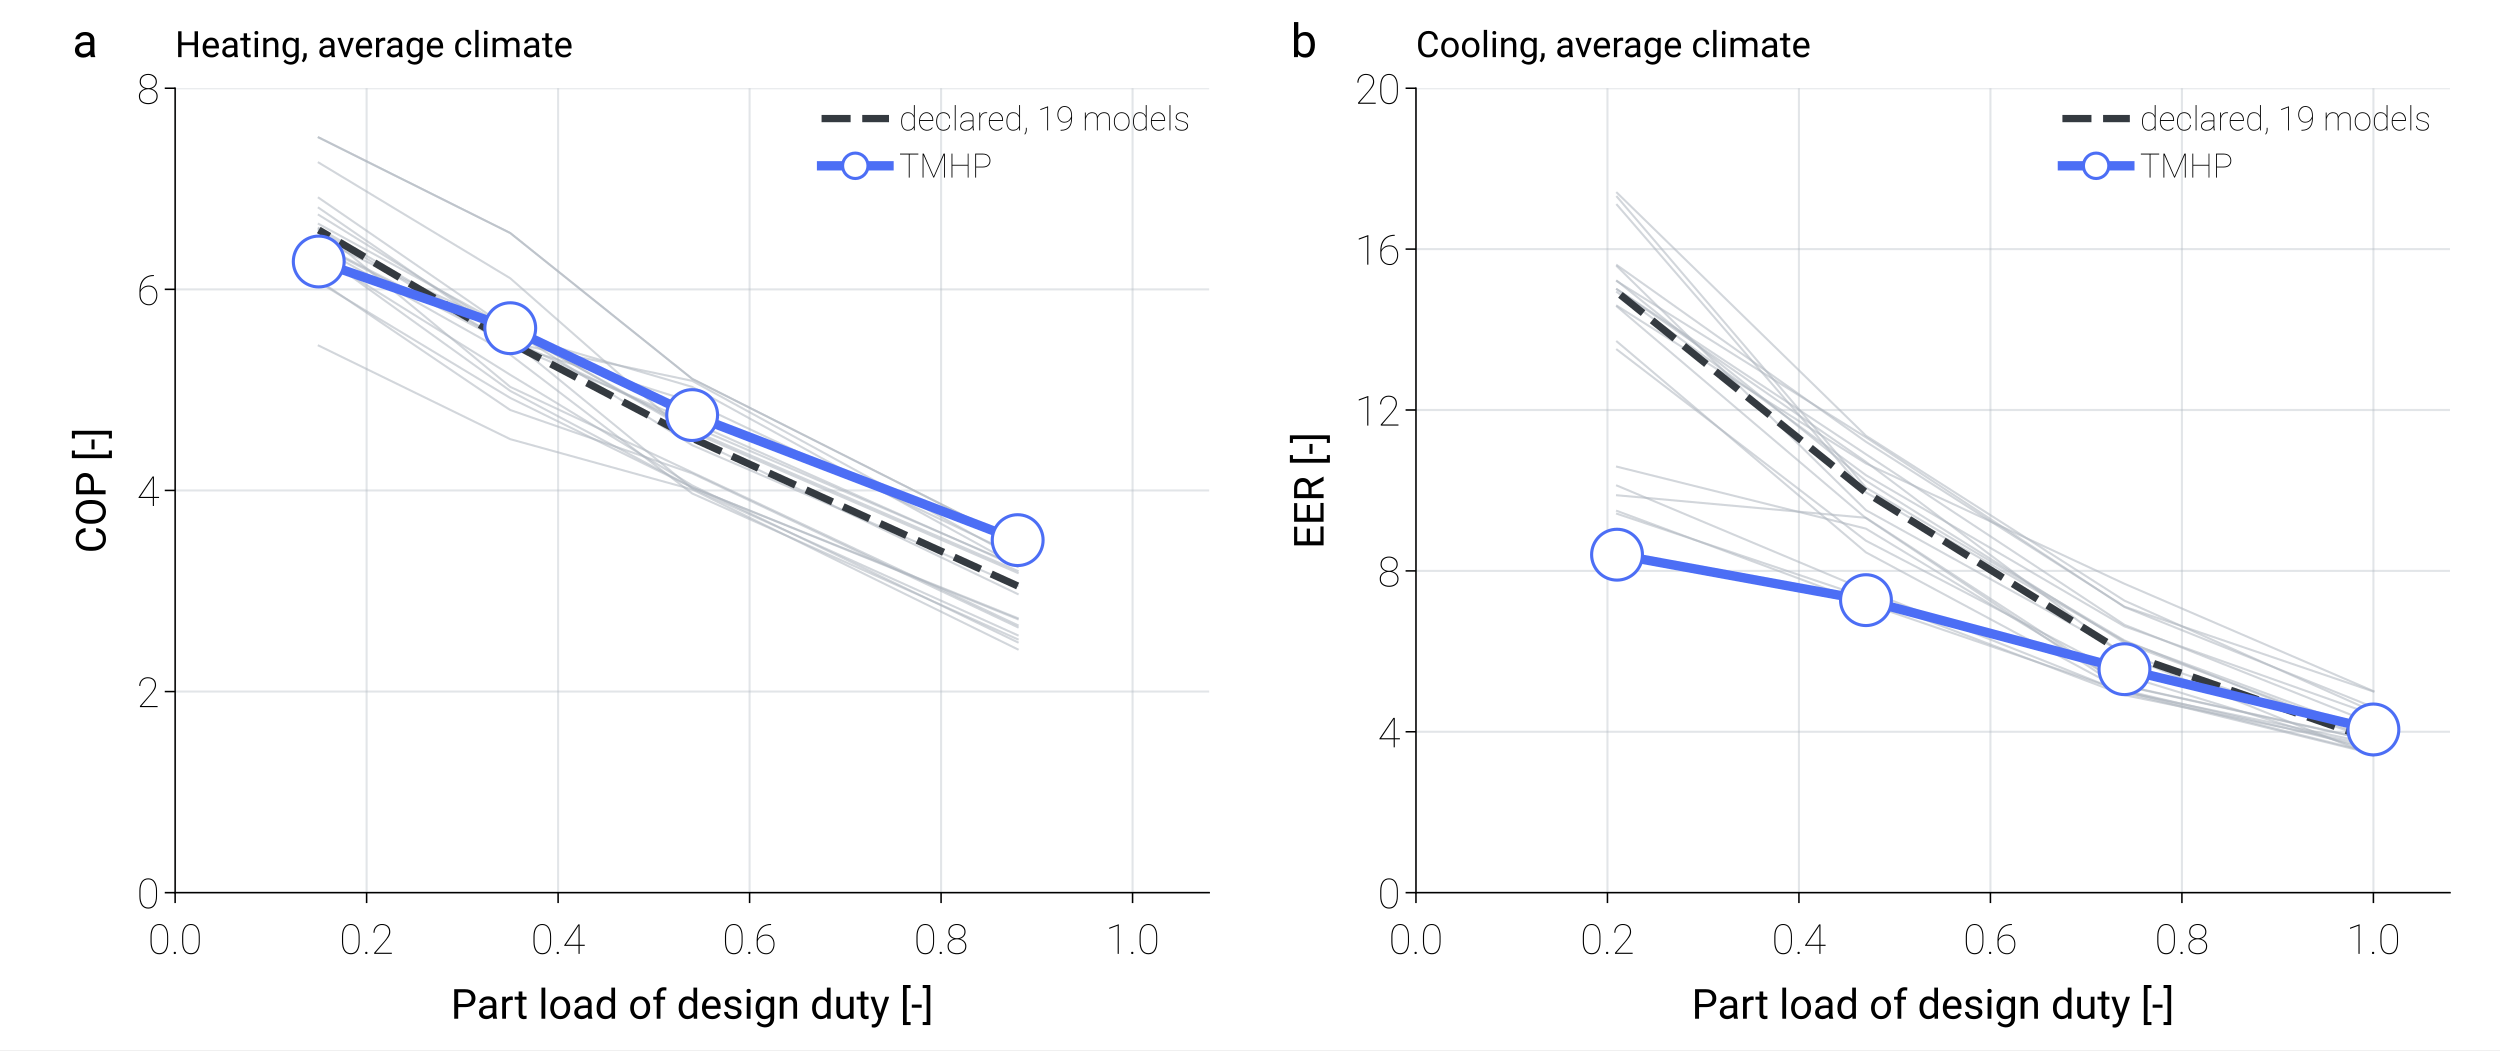
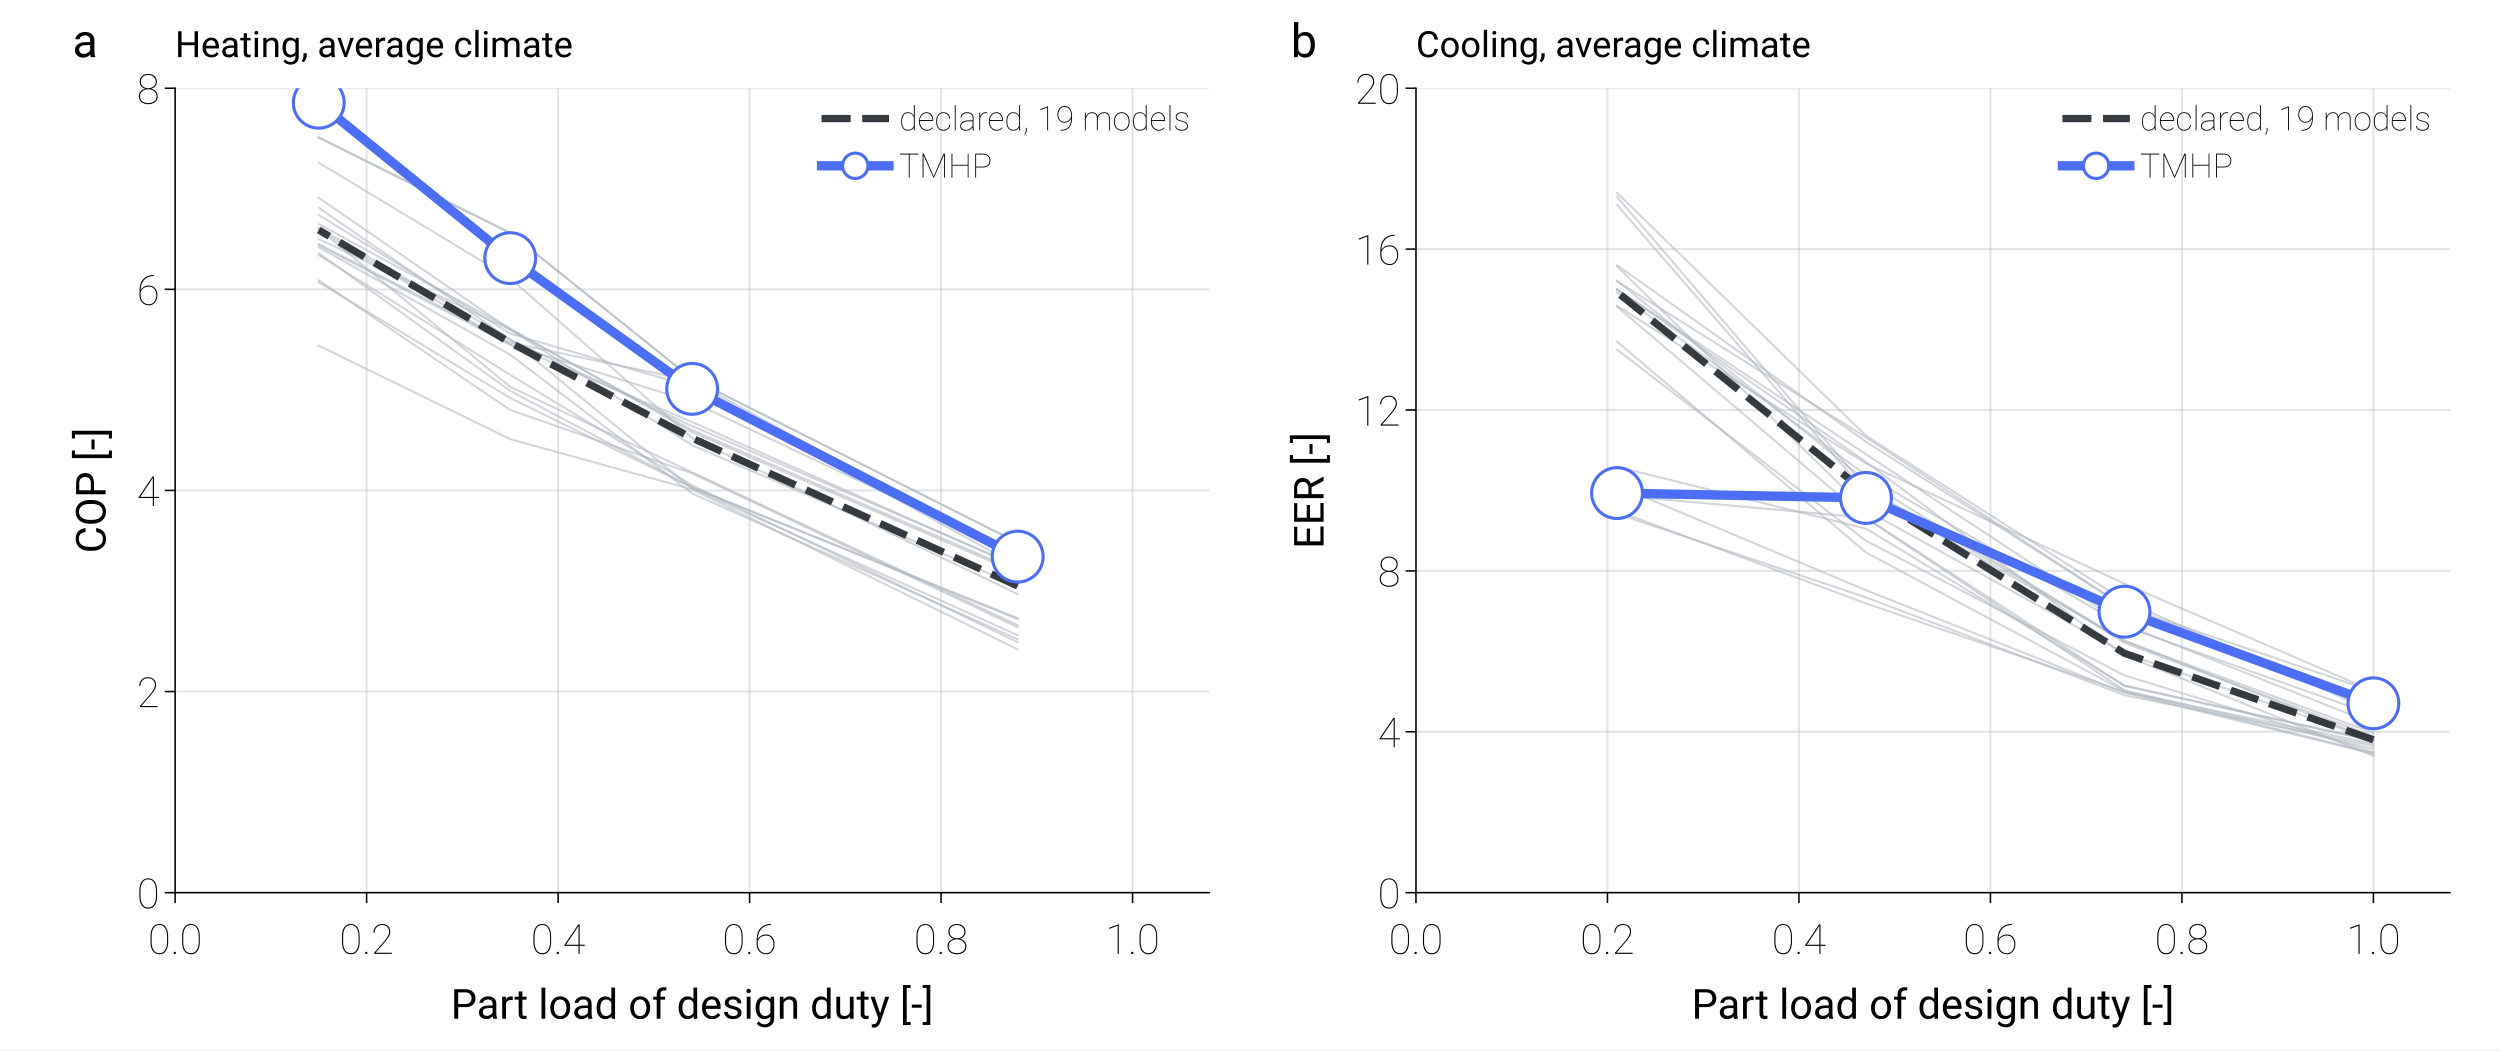
<svg xmlns="http://www.w3.org/2000/svg" xmlns:xlink="http://www.w3.org/1999/xlink" width="481.89pt" height="202.394pt" viewBox="0 0 481.89 202.394" version="1.1">
  <defs>
    <style type="text/css">*{stroke-linejoin: round; stroke-linecap: butt}</style>
  </defs>
  <g id="figure_1">
    <g id="patch_1">
      <path d="M 0 202.394  L 481.89 202.394  L 481.89 0  L 0 0  z " style="fill: #ffffff" />
    </g>
    <g id="axes_1">
      <g id="patch_2">
        <path d="M 33.758 172.066  L 233.073 172.066  L 233.073 17.008  L 33.758 17.008  z " style="fill: #ffffff" />
      </g>
      <g id="matplotlib.axis_1">
        <g id="xtick_1">
          <g id="line2d_1">
            <path d="M 33.758 172.066  L 33.758 17.008  " clip-path="url(#p6792cf26f7)" style="fill: none; stroke: #adb5bd; stroke-opacity: 0.35; stroke-width: 0.4; stroke-linecap: square" />
          </g>
          <g id="line2d_2">
            <defs>
              <path id="mba33fee71c" d="M 0 0  L 0 2  " style="stroke: #000000; stroke-width: 0.3" />
            </defs>
            <g>
              <use xlink:href="#mba33fee71c" x="33.758" y="172.066" style="stroke: #000000; stroke-width: 0.3" />
            </g>
          </g>
          <g id="text_1">
            <text style="font-weight: 200; font-size: 8px; font-family: 'Roboto', 'Inter', 'Paperlogy', 'Noto Sans CJK KR', 'Pretendard', 'Noto Sans Math', 'Noto Sans Symbols', 'Noto Sans Symbols 2', sans-serif; text-anchor: middle" x="33.758" y="183.866" transform="rotate(-0 33.7578 183.8658)">0.0</text>
          </g>
        </g>
        <g id="xtick_2">
          <g id="line2d_3">
            <path d="M 70.668 172.066  L 70.668 17.008  " clip-path="url(#p6792cf26f7)" style="fill: none; stroke: #adb5bd; stroke-opacity: 0.35; stroke-width: 0.4; stroke-linecap: square" />
          </g>
          <g id="line2d_4">
            <g>
              <use xlink:href="#mba33fee71c" x="70.668" y="172.066" style="stroke: #000000; stroke-width: 0.3" />
            </g>
          </g>
          <g id="text_2">
            <text style="font-weight: 200; font-size: 8px; font-family: 'Roboto', 'Inter', 'Paperlogy', 'Noto Sans CJK KR', 'Pretendard', 'Noto Sans Math', 'Noto Sans Symbols', 'Noto Sans Symbols 2', sans-serif; text-anchor: middle" x="70.668" y="183.866" transform="rotate(-0 70.66808 183.8658)">0.2</text>
          </g>
        </g>
        <g id="xtick_3">
          <g id="line2d_5">
            <path d="M 107.578 172.066  L 107.578 17.008  " clip-path="url(#p6792cf26f7)" style="fill: none; stroke: #adb5bd; stroke-opacity: 0.35; stroke-width: 0.4; stroke-linecap: square" />
          </g>
          <g id="line2d_6">
            <g>
              <use xlink:href="#mba33fee71c" x="107.578" y="172.066" style="stroke: #000000; stroke-width: 0.3" />
            </g>
          </g>
          <g id="text_3">
            <text style="font-weight: 200; font-size: 8px; font-family: 'Roboto', 'Inter', 'Paperlogy', 'Noto Sans CJK KR', 'Pretendard', 'Noto Sans Math', 'Noto Sans Symbols', 'Noto Sans Symbols 2', sans-serif; text-anchor: middle" x="107.578" y="183.866" transform="rotate(-0 107.5784 183.8658)">0.4</text>
          </g>
        </g>
        <g id="xtick_4">
          <g id="line2d_7">
            <path d="M 144.489 172.066  L 144.489 17.008  " clip-path="url(#p6792cf26f7)" style="fill: none; stroke: #adb5bd; stroke-opacity: 0.35; stroke-width: 0.4; stroke-linecap: square" />
          </g>
          <g id="line2d_8">
            <g>
              <use xlink:href="#mba33fee71c" x="144.489" y="172.066" style="stroke: #000000; stroke-width: 0.3" />
            </g>
          </g>
          <g id="text_4">
            <text style="font-weight: 200; font-size: 8px; font-family: 'Roboto', 'Inter', 'Paperlogy', 'Noto Sans CJK KR', 'Pretendard', 'Noto Sans Math', 'Noto Sans Symbols', 'Noto Sans Symbols 2', sans-serif; text-anchor: middle" x="144.489" y="183.866" transform="rotate(-0 144.4886 183.8658)">0.6</text>
          </g>
        </g>
        <g id="xtick_5">
          <g id="line2d_9">
            <path d="M 181.399 172.066  L 181.399 17.008  " clip-path="url(#p6792cf26f7)" style="fill: none; stroke: #adb5bd; stroke-opacity: 0.35; stroke-width: 0.4; stroke-linecap: square" />
          </g>
          <g id="line2d_10">
            <g>
              <use xlink:href="#mba33fee71c" x="181.399" y="172.066" style="stroke: #000000; stroke-width: 0.3" />
            </g>
          </g>
          <g id="text_5">
            <text style="font-weight: 200; font-size: 8px; font-family: 'Roboto', 'Inter', 'Paperlogy', 'Noto Sans CJK KR', 'Pretendard', 'Noto Sans Math', 'Noto Sans Symbols', 'Noto Sans Symbols 2', sans-serif; text-anchor: middle" x="181.399" y="183.866" transform="rotate(-0 181.3989 183.8658)">0.8</text>
          </g>
        </g>
        <g id="xtick_6">
          <g id="line2d_11">
            <path d="M 218.309 172.066  L 218.309 17.008  " clip-path="url(#p6792cf26f7)" style="fill: none; stroke: #adb5bd; stroke-opacity: 0.35; stroke-width: 0.4; stroke-linecap: square" />
          </g>
          <g id="line2d_12">
            <g>
              <use xlink:href="#mba33fee71c" x="218.309" y="172.066" style="stroke: #000000; stroke-width: 0.3" />
            </g>
          </g>
          <g id="text_6">
            <text style="font-weight: 200; font-size: 8px; font-family: 'Roboto', 'Inter', 'Paperlogy', 'Noto Sans CJK KR', 'Pretendard', 'Noto Sans Math', 'Noto Sans Symbols', 'Noto Sans Symbols 2', sans-serif; text-anchor: middle" x="218.309" y="183.866" transform="rotate(-0 218.3092 183.8658)">1.0</text>
          </g>
        </g>
        <g id="text_7">
          <text style="font-size: 8px; font-family: 'Roboto', 'Inter', 'Paperlogy', 'Noto Sans CJK KR', 'Pretendard', 'Noto Sans Math', 'Noto Sans Symbols', 'Noto Sans Symbols 2', sans-serif; text-anchor: middle" x="133.416" y="196.366" transform="rotate(-0 133.4156 196.3658)">Part load of design duty [-]</text>
        </g>
      </g>
      <g id="matplotlib.axis_2">
        <g id="ytick_1">
          <g id="line2d_13">
            <path d="M 33.758 172.066  L 233.073 172.066  " clip-path="url(#p6792cf26f7)" style="fill: none; stroke: #adb5bd; stroke-opacity: 0.35; stroke-width: 0.4; stroke-linecap: square" />
          </g>
          <g id="line2d_14">
            <defs>
              <path id="m0602d844bb" d="M 0 0  L -2 0  " style="stroke: #000000; stroke-width: 0.3" />
            </defs>
            <g>
              <use xlink:href="#m0602d844bb" x="33.758" y="172.066" style="stroke: #000000; stroke-width: 0.3" />
            </g>
          </g>
          <g id="text_8">
            <text style="font-weight: 200; font-size: 8px; font-family: 'Roboto', 'Inter', 'Paperlogy', 'Noto Sans CJK KR', 'Pretendard', 'Noto Sans Math', 'Noto Sans Symbols', 'Noto Sans Symbols 2', sans-serif; text-anchor: end" x="30.758" y="175.066" transform="rotate(-0 30.7578 175.0658)">0</text>
          </g>
        </g>
        <g id="ytick_2">
          <g id="line2d_15">
            <path d="M 33.758 133.301  L 233.073 133.301  " clip-path="url(#p6792cf26f7)" style="fill: none; stroke: #adb5bd; stroke-opacity: 0.35; stroke-width: 0.4; stroke-linecap: square" />
          </g>
          <g id="line2d_16">
            <g>
              <use xlink:href="#m0602d844bb" x="33.758" y="133.301" style="stroke: #000000; stroke-width: 0.3" />
            </g>
          </g>
          <g id="text_9">
            <text style="font-weight: 200; font-size: 8px; font-family: 'Roboto', 'Inter', 'Paperlogy', 'Noto Sans CJK KR', 'Pretendard', 'Noto Sans Math', 'Noto Sans Symbols', 'Noto Sans Symbols 2', sans-serif; text-anchor: end" x="30.758" y="136.301" transform="rotate(-0 30.7578 136.3013)">2</text>
          </g>
        </g>
        <g id="ytick_3">
          <g id="line2d_17">
            <path d="M 33.758 94.537  L 233.073 94.537  " clip-path="url(#p6792cf26f7)" style="fill: none; stroke: #adb5bd; stroke-opacity: 0.35; stroke-width: 0.4; stroke-linecap: square" />
          </g>
          <g id="line2d_18">
            <g>
              <use xlink:href="#m0602d844bb" x="33.758" y="94.537" style="stroke: #000000; stroke-width: 0.3" />
            </g>
          </g>
          <g id="text_10">
            <text style="font-weight: 200; font-size: 8px; font-family: 'Roboto', 'Inter', 'Paperlogy', 'Noto Sans CJK KR', 'Pretendard', 'Noto Sans Math', 'Noto Sans Symbols', 'Noto Sans Symbols 2', sans-serif; text-anchor: end" x="30.758" y="97.537" transform="rotate(-0 30.7578 97.53685)">4</text>
          </g>
        </g>
        <g id="ytick_4">
          <g id="line2d_19">
            <path d="M 33.758 55.772  L 233.073 55.772  " clip-path="url(#p6792cf26f7)" style="fill: none; stroke: #adb5bd; stroke-opacity: 0.35; stroke-width: 0.4; stroke-linecap: square" />
          </g>
          <g id="line2d_20">
            <g>
              <use xlink:href="#m0602d844bb" x="33.758" y="55.772" style="stroke: #000000; stroke-width: 0.3" />
            </g>
          </g>
          <g id="text_11">
            <text style="font-weight: 200; font-size: 8px; font-family: 'Roboto', 'Inter', 'Paperlogy', 'Noto Sans CJK KR', 'Pretendard', 'Noto Sans Math', 'Noto Sans Symbols', 'Noto Sans Symbols 2', sans-serif; text-anchor: end" x="30.758" y="58.772" transform="rotate(-0 30.7578 58.77236)">6</text>
          </g>
        </g>
        <g id="ytick_5">
          <g id="line2d_21">
            <path d="M 33.758 17.008  L 233.073 17.008  " clip-path="url(#p6792cf26f7)" style="fill: none; stroke: #adb5bd; stroke-opacity: 0.35; stroke-width: 0.4; stroke-linecap: square" />
          </g>
          <g id="line2d_22">
            <g>
              <use xlink:href="#m0602d844bb" x="33.758" y="17.008" style="stroke: #000000; stroke-width: 0.3" />
            </g>
          </g>
          <g id="text_12">
            <text style="font-weight: 200; font-size: 8px; font-family: 'Roboto', 'Inter', 'Paperlogy', 'Noto Sans CJK KR', 'Pretendard', 'Noto Sans Math', 'Noto Sans Symbols', 'Noto Sans Symbols 2', sans-serif; text-anchor: end" x="30.758" y="20.008" transform="rotate(-0 30.7578 20.00787)">8</text>
          </g>
        </g>
        <g id="text_13">
          <text style="font-size: 8px; font-family: 'Roboto', 'Inter', 'Paperlogy', 'Noto Sans CJK KR', 'Pretendard', 'Noto Sans Math', 'Noto Sans Symbols', 'Noto Sans Symbols 2', sans-serif; text-anchor: middle" x="20.355" y="94.537" transform="rotate(-90 20.3553 94.53685)">COP [-]</text>
        </g>
      </g>
      <g id="line2d_23">
        <path d="M 196.163 104.616  L 133.416 73.023  L 98.351 44.918  L 61.441 26.505  " clip-path="url(#p6792cf26f7)" style="fill: none; stroke: #adb5bd; stroke-opacity: 0.55; stroke-width: 0.4; stroke-linecap: square" />
      </g>
      <g id="line2d_24">
        <path d="M 196.163 104.616  L 133.416 73.023  L 98.351 44.918  L 61.441 26.505  " clip-path="url(#p6792cf26f7)" style="fill: none; stroke: #adb5bd; stroke-opacity: 0.55; stroke-width: 0.4; stroke-linecap: square" />
      </g>
      <g id="line2d_25">
        <path d="M 196.163 114.501  L 133.416 84.458  L 98.351 53.64  L 61.441 31.351  " clip-path="url(#p6792cf26f7)" style="fill: none; stroke: #adb5bd; stroke-opacity: 0.55; stroke-width: 0.4; stroke-linecap: square" />
      </g>
      <g id="line2d_26">
        <path d="M 196.163 109.267  L 133.416 81.357  L 98.351 66.433  L 61.441 44.337  " clip-path="url(#p6792cf26f7)" style="fill: none; stroke: #adb5bd; stroke-opacity: 0.55; stroke-width: 0.4; stroke-linecap: square" />
      </g>
      <g id="line2d_27">
        <path d="M 196.163 109.074  L 133.416 82.132  L 98.351 65.463  L 61.441 43.949  " clip-path="url(#p6792cf26f7)" style="fill: none; stroke: #adb5bd; stroke-opacity: 0.55; stroke-width: 0.4; stroke-linecap: square" />
      </g>
      <g id="line2d_28">
        <path d="M 196.163 120.509  L 133.416 91.048  L 98.351 74.573  L 61.441 44.143  " clip-path="url(#p6792cf26f7)" style="fill: none; stroke: #adb5bd; stroke-opacity: 0.55; stroke-width: 0.4; stroke-linecap: square" />
      </g>
      <g id="line2d_29">
        <path d="M 196.163 110.043  L 133.416 82.908  L 98.351 63.525  L 61.441 46.081  " clip-path="url(#p6792cf26f7)" style="fill: none; stroke: #adb5bd; stroke-opacity: 0.55; stroke-width: 0.4; stroke-linecap: square" />
      </g>
      <g id="line2d_30">
        <path d="M 196.163 110.43  L 133.416 83.295  L 98.351 63.331  L 61.441 43.174  " clip-path="url(#p6792cf26f7)" style="fill: none; stroke: #adb5bd; stroke-opacity: 0.55; stroke-width: 0.4; stroke-linecap: square" />
      </g>
      <g id="line2d_31">
        <path d="M 196.163 119.152  L 133.416 93.955  L 98.351 76.705  L 61.441 54.416  " clip-path="url(#p6792cf26f7)" style="fill: none; stroke: #adb5bd; stroke-opacity: 0.55; stroke-width: 0.4; stroke-linecap: square" />
      </g>
      <g id="line2d_32">
        <path d="M 196.163 107.135  L 133.416 77.48  L 98.351 66.433  L 61.441 47.244  " clip-path="url(#p6792cf26f7)" style="fill: none; stroke: #adb5bd; stroke-opacity: 0.55; stroke-width: 0.4; stroke-linecap: square" />
      </g>
      <g id="line2d_33">
        <path d="M 196.163 107.717  L 133.416 73.41  L 98.351 66.045  L 61.441 47.05  " clip-path="url(#p6792cf26f7)" style="fill: none; stroke: #adb5bd; stroke-opacity: 0.55; stroke-width: 0.4; stroke-linecap: square" />
      </g>
      <g id="line2d_34">
        <path d="M 196.163 109.074  L 133.416 74.573  L 98.351 64.301  L 61.441 41.43  " clip-path="url(#p6792cf26f7)" style="fill: none; stroke: #adb5bd; stroke-opacity: 0.55; stroke-width: 0.4; stroke-linecap: square" />
      </g>
      <g id="line2d_35">
        <path d="M 196.163 123.223  L 133.416 95.118  L 98.351 68.371  L 61.441 47.632  " clip-path="url(#p6792cf26f7)" style="fill: none; stroke: #adb5bd; stroke-opacity: 0.55; stroke-width: 0.4; stroke-linecap: square" />
      </g>
      <g id="line2d_36">
        <path d="M 196.163 123.804  L 133.416 93.568  L 98.351 72.247  L 61.441 49.182  " clip-path="url(#p6792cf26f7)" style="fill: none; stroke: #adb5bd; stroke-opacity: 0.55; stroke-width: 0.4; stroke-linecap: square" />
      </g>
      <g id="line2d_37">
        <path d="M 196.163 125.161  L 133.416 94.343  L 98.351 84.652  L 61.441 66.626  " clip-path="url(#p6792cf26f7)" style="fill: none; stroke: #adb5bd; stroke-opacity: 0.55; stroke-width: 0.4; stroke-linecap: square" />
      </g>
      <g id="line2d_38">
        <path d="M 196.163 119.346  L 133.416 93.955  L 98.351 75.348  L 61.441 48.795  " clip-path="url(#p6792cf26f7)" style="fill: none; stroke: #adb5bd; stroke-opacity: 0.55; stroke-width: 0.4; stroke-linecap: square" />
      </g>
      <g id="line2d_39">
        <path d="M 196.163 120.897  L 133.416 91.242  L 98.351 79.031  L 61.441 54.028  " clip-path="url(#p6792cf26f7)" style="fill: none; stroke: #adb5bd; stroke-opacity: 0.55; stroke-width: 0.4; stroke-linecap: square" />
      </g>
      <g id="line2d_40">
        <path d="M 196.163 112.95  L 133.416 85.815  L 98.351 63.525  L 61.441 38.135  " clip-path="url(#p6792cf26f7)" style="fill: none; stroke: #adb5bd; stroke-opacity: 0.55; stroke-width: 0.4; stroke-linecap: square" />
      </g>
      <g id="line2d_41">
        <path d="M 196.163 122.447  L 133.416 94.149  L 98.351 65.463  L 61.441 40.073  " clip-path="url(#p6792cf26f7)" style="fill: none; stroke: #adb5bd; stroke-opacity: 0.55; stroke-width: 0.4; stroke-linecap: square" />
      </g>
      <g id="patch_3">
        <path d="M 33.758 172.066  L 33.758 17.008  " style="fill: none; stroke: #000000; stroke-width: 0.3; stroke-linejoin: miter; stroke-linecap: square" />
      </g>
      <g id="patch_4">
        <path d="M 33.758 172.066  L 233.073 172.066  " style="fill: none; stroke: #000000; stroke-width: 0.3; stroke-linejoin: miter; stroke-linecap: square" />
      </g>
      <g id="line2d_42">
        <path d="M 196.163 112.95  L 133.416 84.458  L 98.351 66.045  L 61.441 44.337  " clip-path="url(#p6792cf26f7)" style="fill: none; stroke-dasharray: 5.6,2.24; stroke-dashoffset: 0; stroke: #343a40; stroke-width: 1.4" />
      </g>
      <g id="text_14">
        <text style="font-size: 9px; font-family: 'Roboto', 'Inter', 'Paperlogy', 'Noto Sans CJK KR', 'Pretendard', 'Noto Sans Math', 'Noto Sans Symbols', 'Noto Sans Symbols 2', sans-serif; text-anchor: start" x="13.958" y="11.008" transform="rotate(-0 13.9578 11.00787)">a</text>
      </g>
      <g id="text_15">
        <text style="font-size: 7px; font-family: 'Roboto', 'Inter', 'Paperlogy', 'Noto Sans CJK KR', 'Pretendard', 'Noto Sans Math', 'Noto Sans Symbols', 'Noto Sans Symbols 2', sans-serif; text-anchor: start" x="33.758" y="11.008" transform="rotate(-0 33.7578 11.00787)">Heating, average climate</text>
      </g>
      <g id="line2d_43">
-         <path d="M 196.163 104.114  L 133.416 80.01  L 98.351 63.262  L 61.441 50.408  " clip-path="url(#p6792cf26f7)" style="fill: none; stroke: #4c6ef5; stroke-width: 1.8; stroke-linecap: square" />
+         <path d="M 196.163 107.288  L 133.416 74.951  L 98.351 49.758  L 61.441 19.799  " clip-path="url(#p6792cf26f7)" style="fill: none; stroke: #4c6ef5; stroke-width: 1.8; stroke-linecap: square" />
        <defs>
          <path id="m7b31aabd62" d="M 0 4.9  C 1.299 4.9 2.546 4.384 3.465 3.465  C 4.384 2.546 4.9 1.299 4.9 0  C 4.9 -1.299 4.384 -2.546 3.465 -3.465  C 2.546 -4.384 1.299 -4.9 0 -4.9  C -1.299 -4.9 -2.546 -4.384 -3.465 -3.465  C -4.384 -2.546 -4.9 -1.299 -4.9 0  C -4.9 1.299 -4.384 2.546 -3.465 3.465  C -2.546 4.384 -1.299 4.9 0 4.9  z " style="stroke: #4c6ef5; stroke-width: 0.6" />
        </defs>
        <g clip-path="url(#p6792cf26f7)">
-           <use xlink:href="#m7b31aabd62" x="196.163" y="104.114" style="fill: #ffffff; stroke: #4c6ef5; stroke-width: 0.6" />
-           <use xlink:href="#m7b31aabd62" x="133.416" y="80.01" style="fill: #ffffff; stroke: #4c6ef5; stroke-width: 0.6" />
-           <use xlink:href="#m7b31aabd62" x="98.351" y="63.262" style="fill: #ffffff; stroke: #4c6ef5; stroke-width: 0.6" />
-           <use xlink:href="#m7b31aabd62" x="61.441" y="50.408" style="fill: #ffffff; stroke: #4c6ef5; stroke-width: 0.6" />
+           <use xlink:href="#m7b31aabd62" x="196.163" y="107.288" style="fill: #ffffff; stroke: #4c6ef5; stroke-width: 0.6" />
+           <use xlink:href="#m7b31aabd62" x="133.416" y="74.951" style="fill: #ffffff; stroke: #4c6ef5; stroke-width: 0.6" />
+           <use xlink:href="#m7b31aabd62" x="98.351" y="49.758" style="fill: #ffffff; stroke: #4c6ef5; stroke-width: 0.6" />
+           <use xlink:href="#m7b31aabd62" x="61.441" y="19.799" style="fill: #ffffff; stroke: #4c6ef5; stroke-width: 0.6" />
        </g>
      </g>
      <g id="legend_1">
        <g id="line2d_44">
          <path d="M 158.362 22.858  L 164.862 22.858  L 171.362 22.858  " style="fill: none; stroke-dasharray: 5.6,2.24; stroke-dashoffset: 0; stroke: #343a40; stroke-width: 1.4" />
        </g>
        <g id="text_16">
          <text style="font-weight: 200; font-size: 6.5px; font-family: 'Roboto', 'Inter', 'Paperlogy', 'Noto Sans CJK KR', 'Pretendard', 'Noto Sans Math', 'Noto Sans Symbols', 'Noto Sans Symbols 2', sans-serif; text-anchor: start" x="173.312" y="25.133" transform="rotate(-0 173.3119 25.13287)">declared, 19 models</text>
        </g>
        <g id="line2d_45">
          <path d="M 158.362 31.958  L 164.862 31.958  L 171.362 31.958  " style="fill: none; stroke: #4c6ef5; stroke-width: 1.8; stroke-linecap: square" />
          <defs>
            <path id="m0ebe5600f1" d="M 0 2.45  C 0.65 2.45 1.273 2.192 1.732 1.732  C 2.192 1.273 2.45 0.65 2.45 0  C 2.45 -0.65 2.192 -1.273 1.732 -1.732  C 1.273 -2.192 0.65 -2.45 0 -2.45  C -0.65 -2.45 -1.273 -2.192 -1.732 -1.732  C -2.192 -1.273 -2.45 -0.65 -2.45 0  C -2.45 0.65 -2.192 1.273 -1.732 1.732  C -1.273 2.192 -0.65 2.45 0 2.45  z " style="stroke: #4c6ef5; stroke-width: 0.6" />
          </defs>
          <g>
            <use xlink:href="#m0ebe5600f1" x="164.862" y="31.958" style="fill: #ffffff; stroke: #4c6ef5; stroke-width: 0.6" />
          </g>
        </g>
        <g id="text_17">
          <text style="font-weight: 200; font-size: 6.5px; font-family: 'Roboto', 'Inter', 'Paperlogy', 'Noto Sans CJK KR', 'Pretendard', 'Noto Sans Math', 'Noto Sans Symbols', 'Noto Sans Symbols 2', sans-serif; text-anchor: start" x="173.312" y="34.233" transform="rotate(-0 173.3119 34.23287)">TMHP</text>
        </g>
      </g>
    </g>
    <g id="axes_2">
      <g id="patch_5">
        <path d="M 272.936 172.066  L 472.252 172.066  L 472.252 17.008  L 272.936 17.008  z " style="fill: #ffffff" />
      </g>
      <g id="matplotlib.axis_3">
        <g id="xtick_7">
          <g id="line2d_46">
            <path d="M 272.936 172.066  L 272.936 17.008  " clip-path="url(#p6dcd6c8cd9)" style="fill: none; stroke: #adb5bd; stroke-opacity: 0.35; stroke-width: 0.4; stroke-linecap: square" />
          </g>
          <g id="line2d_47">
            <g>
              <use xlink:href="#mba33fee71c" x="272.936" y="172.066" style="stroke: #000000; stroke-width: 0.3" />
            </g>
          </g>
          <g id="text_18">
            <text style="font-weight: 200; font-size: 8px; font-family: 'Roboto', 'Inter', 'Paperlogy', 'Noto Sans CJK KR', 'Pretendard', 'Noto Sans Math', 'Noto Sans Symbols', 'Noto Sans Symbols 2', sans-serif; text-anchor: middle" x="272.936" y="183.866" transform="rotate(-0 272.9364 183.8658)">0.0</text>
          </g>
        </g>
        <g id="xtick_8">
          <g id="line2d_48">
            <path d="M 309.847 172.066  L 309.847 17.008  " clip-path="url(#p6dcd6c8cd9)" style="fill: none; stroke: #adb5bd; stroke-opacity: 0.35; stroke-width: 0.4; stroke-linecap: square" />
          </g>
          <g id="line2d_49">
            <g>
              <use xlink:href="#mba33fee71c" x="309.847" y="172.066" style="stroke: #000000; stroke-width: 0.3" />
            </g>
          </g>
          <g id="text_19">
            <text style="font-weight: 200; font-size: 8px; font-family: 'Roboto', 'Inter', 'Paperlogy', 'Noto Sans CJK KR', 'Pretendard', 'Noto Sans Math', 'Noto Sans Symbols', 'Noto Sans Symbols 2', sans-serif; text-anchor: middle" x="309.847" y="183.866" transform="rotate(-0 309.8467 183.8658)">0.2</text>
          </g>
        </g>
        <g id="xtick_9">
          <g id="line2d_50">
            <path d="M 346.757 172.066  L 346.757 17.008  " clip-path="url(#p6dcd6c8cd9)" style="fill: none; stroke: #adb5bd; stroke-opacity: 0.35; stroke-width: 0.4; stroke-linecap: square" />
          </g>
          <g id="line2d_51">
            <g>
              <use xlink:href="#mba33fee71c" x="346.757" y="172.066" style="stroke: #000000; stroke-width: 0.3" />
            </g>
          </g>
          <g id="text_20">
            <text style="font-weight: 200; font-size: 8px; font-family: 'Roboto', 'Inter', 'Paperlogy', 'Noto Sans CJK KR', 'Pretendard', 'Noto Sans Math', 'Noto Sans Symbols', 'Noto Sans Symbols 2', sans-serif; text-anchor: middle" x="346.757" y="183.866" transform="rotate(-0 346.757 183.8658)">0.4</text>
          </g>
        </g>
        <g id="xtick_10">
          <g id="line2d_52">
            <path d="M 383.667 172.066  L 383.667 17.008  " clip-path="url(#p6dcd6c8cd9)" style="fill: none; stroke: #adb5bd; stroke-opacity: 0.35; stroke-width: 0.4; stroke-linecap: square" />
          </g>
          <g id="line2d_53">
            <g>
              <use xlink:href="#mba33fee71c" x="383.667" y="172.066" style="stroke: #000000; stroke-width: 0.3" />
            </g>
          </g>
          <g id="text_21">
            <text style="font-weight: 200; font-size: 8px; font-family: 'Roboto', 'Inter', 'Paperlogy', 'Noto Sans CJK KR', 'Pretendard', 'Noto Sans Math', 'Noto Sans Symbols', 'Noto Sans Symbols 2', sans-serif; text-anchor: middle" x="383.667" y="183.866" transform="rotate(-0 383.6673 183.8658)">0.6</text>
          </g>
        </g>
        <g id="xtick_11">
          <g id="line2d_54">
            <path d="M 420.578 172.066  L 420.578 17.008  " clip-path="url(#p6dcd6c8cd9)" style="fill: none; stroke: #adb5bd; stroke-opacity: 0.35; stroke-width: 0.4; stroke-linecap: square" />
          </g>
          <g id="line2d_55">
            <g>
              <use xlink:href="#mba33fee71c" x="420.578" y="172.066" style="stroke: #000000; stroke-width: 0.3" />
            </g>
          </g>
          <g id="text_22">
            <text style="font-weight: 200; font-size: 8px; font-family: 'Roboto', 'Inter', 'Paperlogy', 'Noto Sans CJK KR', 'Pretendard', 'Noto Sans Math', 'Noto Sans Symbols', 'Noto Sans Symbols 2', sans-serif; text-anchor: middle" x="420.578" y="183.866" transform="rotate(-0 420.5776 183.8658)">0.8</text>
          </g>
        </g>
        <g id="xtick_12">
          <g id="line2d_56">
            <path d="M 457.488 172.066  L 457.488 17.008  " clip-path="url(#p6dcd6c8cd9)" style="fill: none; stroke: #adb5bd; stroke-opacity: 0.35; stroke-width: 0.4; stroke-linecap: square" />
          </g>
          <g id="line2d_57">
            <g>
              <use xlink:href="#mba33fee71c" x="457.488" y="172.066" style="stroke: #000000; stroke-width: 0.3" />
            </g>
          </g>
          <g id="text_23">
            <text style="font-weight: 200; font-size: 8px; font-family: 'Roboto', 'Inter', 'Paperlogy', 'Noto Sans CJK KR', 'Pretendard', 'Noto Sans Math', 'Noto Sans Symbols', 'Noto Sans Symbols 2', sans-serif; text-anchor: middle" x="457.488" y="183.866" transform="rotate(-0 457.4879 183.8658)">1.0</text>
          </g>
        </g>
        <g id="text_24">
          <text style="font-size: 8px; font-family: 'Roboto', 'Inter', 'Paperlogy', 'Noto Sans CJK KR', 'Pretendard', 'Noto Sans Math', 'Noto Sans Symbols', 'Noto Sans Symbols 2', sans-serif; text-anchor: middle" x="372.594" y="196.366" transform="rotate(-0 372.5942 196.3658)">Part load of design duty [-]</text>
        </g>
      </g>
      <g id="matplotlib.axis_4">
        <g id="ytick_6">
          <g id="line2d_58">
            <path d="M 272.936 172.066  L 472.252 172.066  " clip-path="url(#p6dcd6c8cd9)" style="fill: none; stroke: #adb5bd; stroke-opacity: 0.35; stroke-width: 0.4; stroke-linecap: square" />
          </g>
          <g id="line2d_59">
            <g>
              <use xlink:href="#m0602d844bb" x="272.936" y="172.066" style="stroke: #000000; stroke-width: 0.3" />
            </g>
          </g>
          <g id="text_25">
            <text style="font-weight: 200; font-size: 8px; font-family: 'Roboto', 'Inter', 'Paperlogy', 'Noto Sans CJK KR', 'Pretendard', 'Noto Sans Math', 'Noto Sans Symbols', 'Noto Sans Symbols 2', sans-serif; text-anchor: end" x="269.936" y="175.066" transform="rotate(-0 269.9364 175.0658)">0</text>
          </g>
        </g>
        <g id="ytick_7">
          <g id="line2d_60">
            <path d="M 272.936 141.054  L 472.252 141.054  " clip-path="url(#p6dcd6c8cd9)" style="fill: none; stroke: #adb5bd; stroke-opacity: 0.35; stroke-width: 0.4; stroke-linecap: square" />
          </g>
          <g id="line2d_61">
            <g>
              <use xlink:href="#m0602d844bb" x="272.936" y="141.054" style="stroke: #000000; stroke-width: 0.3" />
            </g>
          </g>
          <g id="text_26">
            <text style="font-weight: 200; font-size: 8px; font-family: 'Roboto', 'Inter', 'Paperlogy', 'Noto Sans CJK KR', 'Pretendard', 'Noto Sans Math', 'Noto Sans Symbols', 'Noto Sans Symbols 2', sans-serif; text-anchor: end" x="269.936" y="144.054" transform="rotate(-0 269.9364 144.0542)">4</text>
          </g>
        </g>
        <g id="ytick_8">
          <g id="line2d_62">
            <path d="M 272.936 110.043  L 472.252 110.043  " clip-path="url(#p6dcd6c8cd9)" style="fill: none; stroke: #adb5bd; stroke-opacity: 0.35; stroke-width: 0.4; stroke-linecap: square" />
          </g>
          <g id="line2d_63">
            <g>
              <use xlink:href="#m0602d844bb" x="272.936" y="110.043" style="stroke: #000000; stroke-width: 0.3" />
            </g>
          </g>
          <g id="text_27">
            <text style="font-weight: 200; font-size: 8px; font-family: 'Roboto', 'Inter', 'Paperlogy', 'Noto Sans CJK KR', 'Pretendard', 'Noto Sans Math', 'Noto Sans Symbols', 'Noto Sans Symbols 2', sans-serif; text-anchor: end" x="269.936" y="113.043" transform="rotate(-0 269.9364 113.0426)">8</text>
          </g>
        </g>
        <g id="ytick_9">
          <g id="line2d_64">
            <path d="M 272.936 79.031  L 472.252 79.031  " clip-path="url(#p6dcd6c8cd9)" style="fill: none; stroke: #adb5bd; stroke-opacity: 0.35; stroke-width: 0.4; stroke-linecap: square" />
          </g>
          <g id="line2d_65">
            <g>
              <use xlink:href="#m0602d844bb" x="272.936" y="79.031" style="stroke: #000000; stroke-width: 0.3" />
            </g>
          </g>
          <g id="text_28">
            <text style="font-weight: 200; font-size: 8px; font-family: 'Roboto', 'Inter', 'Paperlogy', 'Noto Sans CJK KR', 'Pretendard', 'Noto Sans Math', 'Noto Sans Symbols', 'Noto Sans Symbols 2', sans-serif; text-anchor: end" x="269.936" y="82.031" transform="rotate(-0 269.9364 82.03105)">12</text>
          </g>
        </g>
        <g id="ytick_10">
          <g id="line2d_66">
            <path d="M 272.936 48.019  L 472.252 48.019  " clip-path="url(#p6dcd6c8cd9)" style="fill: none; stroke: #adb5bd; stroke-opacity: 0.35; stroke-width: 0.4; stroke-linecap: square" />
          </g>
          <g id="line2d_67">
            <g>
              <use xlink:href="#m0602d844bb" x="272.936" y="48.019" style="stroke: #000000; stroke-width: 0.3" />
            </g>
          </g>
          <g id="text_29">
            <text style="font-weight: 200; font-size: 8px; font-family: 'Roboto', 'Inter', 'Paperlogy', 'Noto Sans CJK KR', 'Pretendard', 'Noto Sans Math', 'Noto Sans Symbols', 'Noto Sans Symbols 2', sans-serif; text-anchor: end" x="269.936" y="51.019" transform="rotate(-0 269.9364 51.01946)">16</text>
          </g>
        </g>
        <g id="ytick_11">
          <g id="line2d_68">
            <path d="M 272.936 17.008  L 472.252 17.008  " clip-path="url(#p6dcd6c8cd9)" style="fill: none; stroke: #adb5bd; stroke-opacity: 0.35; stroke-width: 0.4; stroke-linecap: square" />
          </g>
          <g id="line2d_69">
            <g>
              <use xlink:href="#m0602d844bb" x="272.936" y="17.008" style="stroke: #000000; stroke-width: 0.3" />
            </g>
          </g>
          <g id="text_30">
            <text style="font-weight: 200; font-size: 8px; font-family: 'Roboto', 'Inter', 'Paperlogy', 'Noto Sans CJK KR', 'Pretendard', 'Noto Sans Math', 'Noto Sans Symbols', 'Noto Sans Symbols 2', sans-serif; text-anchor: end" x="269.936" y="20.008" transform="rotate(-0 269.9364 20.00787)">20</text>
          </g>
        </g>
        <g id="text_31">
          <text style="font-size: 8px; font-family: 'Roboto', 'Inter', 'Paperlogy', 'Noto Sans CJK KR', 'Pretendard', 'Noto Sans Math', 'Noto Sans Symbols', 'Noto Sans Symbols 2', sans-serif; text-anchor: middle" x="255.131" y="94.537" transform="rotate(-90 255.1314 94.53685)">EER [-]</text>
        </g>
      </g>
      <g id="line2d_70">
        <path d="M 457.488 133.224  L 409.504 112.524  L 359.676 89.342  L 311.692 58.951  " clip-path="url(#p6dcd6c8cd9)" style="fill: none; stroke: #adb5bd; stroke-opacity: 0.55; stroke-width: 0.4; stroke-linecap: square" />
      </g>
      <g id="line2d_71">
        <path d="M 457.488 136.325  L 409.504 117.02  L 359.676 84.303  L 311.692 54.222  " clip-path="url(#p6dcd6c8cd9)" style="fill: none; stroke: #adb5bd; stroke-opacity: 0.55; stroke-width: 0.4; stroke-linecap: square" />
      </g>
      <g id="line2d_72">
        <path d="M 457.488 141.907  L 409.504 123.92  L 359.676 92.676  L 311.692 54.144  " clip-path="url(#p6dcd6c8cd9)" style="fill: none; stroke: #adb5bd; stroke-opacity: 0.55; stroke-width: 0.4; stroke-linecap: square" />
      </g>
      <g id="line2d_73">
        <path d="M 457.488 137.178  L 409.504 115.78  L 359.676 83.993  L 311.692 37.165  " clip-path="url(#p6dcd6c8cd9)" style="fill: none; stroke: #adb5bd; stroke-opacity: 0.55; stroke-width: 0.4; stroke-linecap: square" />
      </g>
      <g id="line2d_74">
        <path d="M 457.488 142.605  L 409.504 123.455  L 359.676 93.994  L 311.692 37.941  " clip-path="url(#p6dcd6c8cd9)" style="fill: none; stroke: #adb5bd; stroke-opacity: 0.55; stroke-width: 0.4; stroke-linecap: square" />
      </g>
      <g id="line2d_75">
        <path d="M 457.488 145.163  L 409.504 133.224  L 359.676 106.476  L 311.692 65.851  " clip-path="url(#p6dcd6c8cd9)" style="fill: none; stroke: #adb5bd; stroke-opacity: 0.55; stroke-width: 0.4; stroke-linecap: square" />
      </g>
      <g id="line2d_76">
        <path d="M 457.488 139.504  L 409.504 120.432  L 359.676 87.559  L 311.692 55.772  " clip-path="url(#p6dcd6c8cd9)" style="fill: none; stroke: #adb5bd; stroke-opacity: 0.55; stroke-width: 0.4; stroke-linecap: square" />
      </g>
      <g id="line2d_77">
        <path d="M 457.488 145.706  L 409.504 126.324  L 359.676 89.032  L 311.692 55.772  " clip-path="url(#p6dcd6c8cd9)" style="fill: none; stroke: #adb5bd; stroke-opacity: 0.55; stroke-width: 0.4; stroke-linecap: square" />
      </g>
      <g id="line2d_78">
        <path d="M 457.488 144.31  L 409.504 133.069  L 359.676 99.886  L 311.692 59.106  " clip-path="url(#p6dcd6c8cd9)" style="fill: none; stroke: #adb5bd; stroke-opacity: 0.55; stroke-width: 0.4; stroke-linecap: square" />
      </g>
      <g id="line2d_79">
        <path d="M 457.488 133.301  L 409.504 116.943  L 359.676 85.156  L 311.692 51.121  " clip-path="url(#p6dcd6c8cd9)" style="fill: none; stroke: #adb5bd; stroke-opacity: 0.55; stroke-width: 0.4; stroke-linecap: square" />
      </g>
      <g id="line2d_80">
        <path d="M 457.488 137.798  L 409.504 120.742  L 359.676 91.591  L 311.692 56.315  " clip-path="url(#p6dcd6c8cd9)" style="fill: none; stroke: #adb5bd; stroke-opacity: 0.55; stroke-width: 0.4; stroke-linecap: square" />
      </g>
      <g id="line2d_81">
        <path d="M 457.488 142.605  L 409.504 125.936  L 359.676 98.336  L 311.692 51.353  " clip-path="url(#p6dcd6c8cd9)" style="fill: none; stroke: #adb5bd; stroke-opacity: 0.55; stroke-width: 0.4; stroke-linecap: square" />
      </g>
      <g id="line2d_82">
        <path d="M 457.488 142.837  L 409.504 132.216  L 359.676 99.809  L 311.692 95.467  " clip-path="url(#p6dcd6c8cd9)" style="fill: none; stroke: #adb5bd; stroke-opacity: 0.55; stroke-width: 0.4; stroke-linecap: square" />
      </g>
      <g id="line2d_83">
        <path d="M 457.488 142.76  L 409.504 132.138  L 359.676 101.902  L 311.692 89.963  " clip-path="url(#p6dcd6c8cd9)" style="fill: none; stroke: #adb5bd; stroke-opacity: 0.55; stroke-width: 0.4; stroke-linecap: square" />
      </g>
      <g id="line2d_84">
        <path d="M 457.488 145.318  L 409.504 133.534  L 359.676 113.764  L 311.692 93.607  " clip-path="url(#p6dcd6c8cd9)" style="fill: none; stroke: #adb5bd; stroke-opacity: 0.55; stroke-width: 0.4; stroke-linecap: square" />
      </g>
      <g id="line2d_85">
        <path d="M 457.488 143.38  L 409.504 133.379  L 359.676 116.322  L 311.692 98.491  " clip-path="url(#p6dcd6c8cd9)" style="fill: none; stroke: #adb5bd; stroke-opacity: 0.55; stroke-width: 0.4; stroke-linecap: square" />
      </g>
      <g id="line2d_86">
        <path d="M 457.488 143.768  L 409.504 133.999  L 359.676 115.16  L 311.692 99.034  " clip-path="url(#p6dcd6c8cd9)" style="fill: none; stroke: #adb5bd; stroke-opacity: 0.55; stroke-width: 0.4; stroke-linecap: square" />
      </g>
      <g id="line2d_87">
        <path d="M 457.488 141.287  L 409.504 123.61  L 359.676 94.924  L 311.692 39.491  " clip-path="url(#p6dcd6c8cd9)" style="fill: none; stroke: #adb5bd; stroke-opacity: 0.55; stroke-width: 0.4; stroke-linecap: square" />
      </g>
      <g id="line2d_88">
        <path d="M 457.488 144.931  L 409.504 130.2  L 359.676 104.228  L 311.692 67.402  " clip-path="url(#p6dcd6c8cd9)" style="fill: none; stroke: #adb5bd; stroke-opacity: 0.55; stroke-width: 0.4; stroke-linecap: square" />
      </g>
      <g id="patch_6">
        <path d="M 272.936 172.066  L 272.936 17.008  " style="fill: none; stroke: #000000; stroke-width: 0.3; stroke-linejoin: miter; stroke-linecap: square" />
      </g>
      <g id="patch_7">
        <path d="M 272.936 172.066  L 472.252 172.066  " style="fill: none; stroke: #000000; stroke-width: 0.3; stroke-linejoin: miter; stroke-linecap: square" />
      </g>
      <g id="line2d_89">
        <path d="M 457.488 142.605  L 409.504 125.936  L 359.676 94.924  L 311.692 56.315  " clip-path="url(#p6dcd6c8cd9)" style="fill: none; stroke-dasharray: 5.6,2.24; stroke-dashoffset: 0; stroke: #343a40; stroke-width: 1.4" />
      </g>
      <g id="text_32">
        <text style="font-size: 9px; font-family: 'Roboto', 'Inter', 'Paperlogy', 'Noto Sans CJK KR', 'Pretendard', 'Noto Sans Math', 'Noto Sans Symbols', 'Noto Sans Symbols 2', sans-serif; text-anchor: start" x="248.816" y="11.008" transform="rotate(-0 248.8164 11.00787)">b</text>
      </g>
      <g id="text_33">
        <text style="font-size: 7px; font-family: 'Roboto', 'Inter', 'Paperlogy', 'Noto Sans CJK KR', 'Pretendard', 'Noto Sans Math', 'Noto Sans Symbols', 'Noto Sans Symbols 2', sans-serif; text-anchor: start" x="272.936" y="11.008" transform="rotate(-0 272.9364 11.00787)">Cooling, average climate</text>
      </g>
      <g id="line2d_90">
-         <path d="M 457.488 140.609  L 409.504 128.991  L 359.676 115.682  L 311.692 106.92  " clip-path="url(#p6dcd6c8cd9)" style="fill: none; stroke: #4c6ef5; stroke-width: 1.8; stroke-linecap: square" />
+         <path d="M 457.488 135.569  L 409.504 117.907  L 359.676 95.976  L 311.692 95.046  " clip-path="url(#p6dcd6c8cd9)" style="fill: none; stroke: #4c6ef5; stroke-width: 1.8; stroke-linecap: square" />
        <g clip-path="url(#p6dcd6c8cd9)">
-           <use xlink:href="#m7b31aabd62" x="457.488" y="140.609" style="fill: #ffffff; stroke: #4c6ef5; stroke-width: 0.6" />
-           <use xlink:href="#m7b31aabd62" x="409.504" y="128.991" style="fill: #ffffff; stroke: #4c6ef5; stroke-width: 0.6" />
-           <use xlink:href="#m7b31aabd62" x="359.676" y="115.682" style="fill: #ffffff; stroke: #4c6ef5; stroke-width: 0.6" />
-           <use xlink:href="#m7b31aabd62" x="311.692" y="106.92" style="fill: #ffffff; stroke: #4c6ef5; stroke-width: 0.6" />
+           <use xlink:href="#m7b31aabd62" x="457.488" y="135.569" style="fill: #ffffff; stroke: #4c6ef5; stroke-width: 0.6" />
+           <use xlink:href="#m7b31aabd62" x="409.504" y="117.907" style="fill: #ffffff; stroke: #4c6ef5; stroke-width: 0.6" />
+           <use xlink:href="#m7b31aabd62" x="359.676" y="95.976" style="fill: #ffffff; stroke: #4c6ef5; stroke-width: 0.6" />
+           <use xlink:href="#m7b31aabd62" x="311.692" y="95.046" style="fill: #ffffff; stroke: #4c6ef5; stroke-width: 0.6" />
        </g>
      </g>
      <g id="legend_2">
        <g id="line2d_91">
          <path d="M 397.541 22.858  L 404.041 22.858  L 410.541 22.858  " style="fill: none; stroke-dasharray: 5.6,2.24; stroke-dashoffset: 0; stroke: #343a40; stroke-width: 1.4" />
        </g>
        <g id="text_34">
          <text style="font-weight: 200; font-size: 6.5px; font-family: 'Roboto', 'Inter', 'Paperlogy', 'Noto Sans CJK KR', 'Pretendard', 'Noto Sans Math', 'Noto Sans Symbols', 'Noto Sans Symbols 2', sans-serif; text-anchor: start" x="412.491" y="25.133" transform="rotate(-0 412.4906 25.13287)">declared, 19 models</text>
        </g>
        <g id="line2d_92">
          <path d="M 397.541 31.958  L 404.041 31.958  L 410.541 31.958  " style="fill: none; stroke: #4c6ef5; stroke-width: 1.8; stroke-linecap: square" />
          <g>
            <use xlink:href="#m0ebe5600f1" x="404.041" y="31.958" style="fill: #ffffff; stroke: #4c6ef5; stroke-width: 0.6" />
          </g>
        </g>
        <g id="text_35">
          <text style="font-weight: 200; font-size: 6.5px; font-family: 'Roboto', 'Inter', 'Paperlogy', 'Noto Sans CJK KR', 'Pretendard', 'Noto Sans Math', 'Noto Sans Symbols', 'Noto Sans Symbols 2', sans-serif; text-anchor: start" x="412.491" y="34.233" transform="rotate(-0 412.4906 34.23287)">TMHP</text>
        </g>
      </g>
    </g>
  </g>
  <defs>
    <clipPath id="p6792cf26f7">
      <rect x="33.758" y="17.008" width="199.316" height="155.058" />
    </clipPath>
    <clipPath id="p6dcd6c8cd9">
      <rect x="272.936" y="17.008" width="199.316" height="155.058" />
    </clipPath>
  </defs>
</svg>
